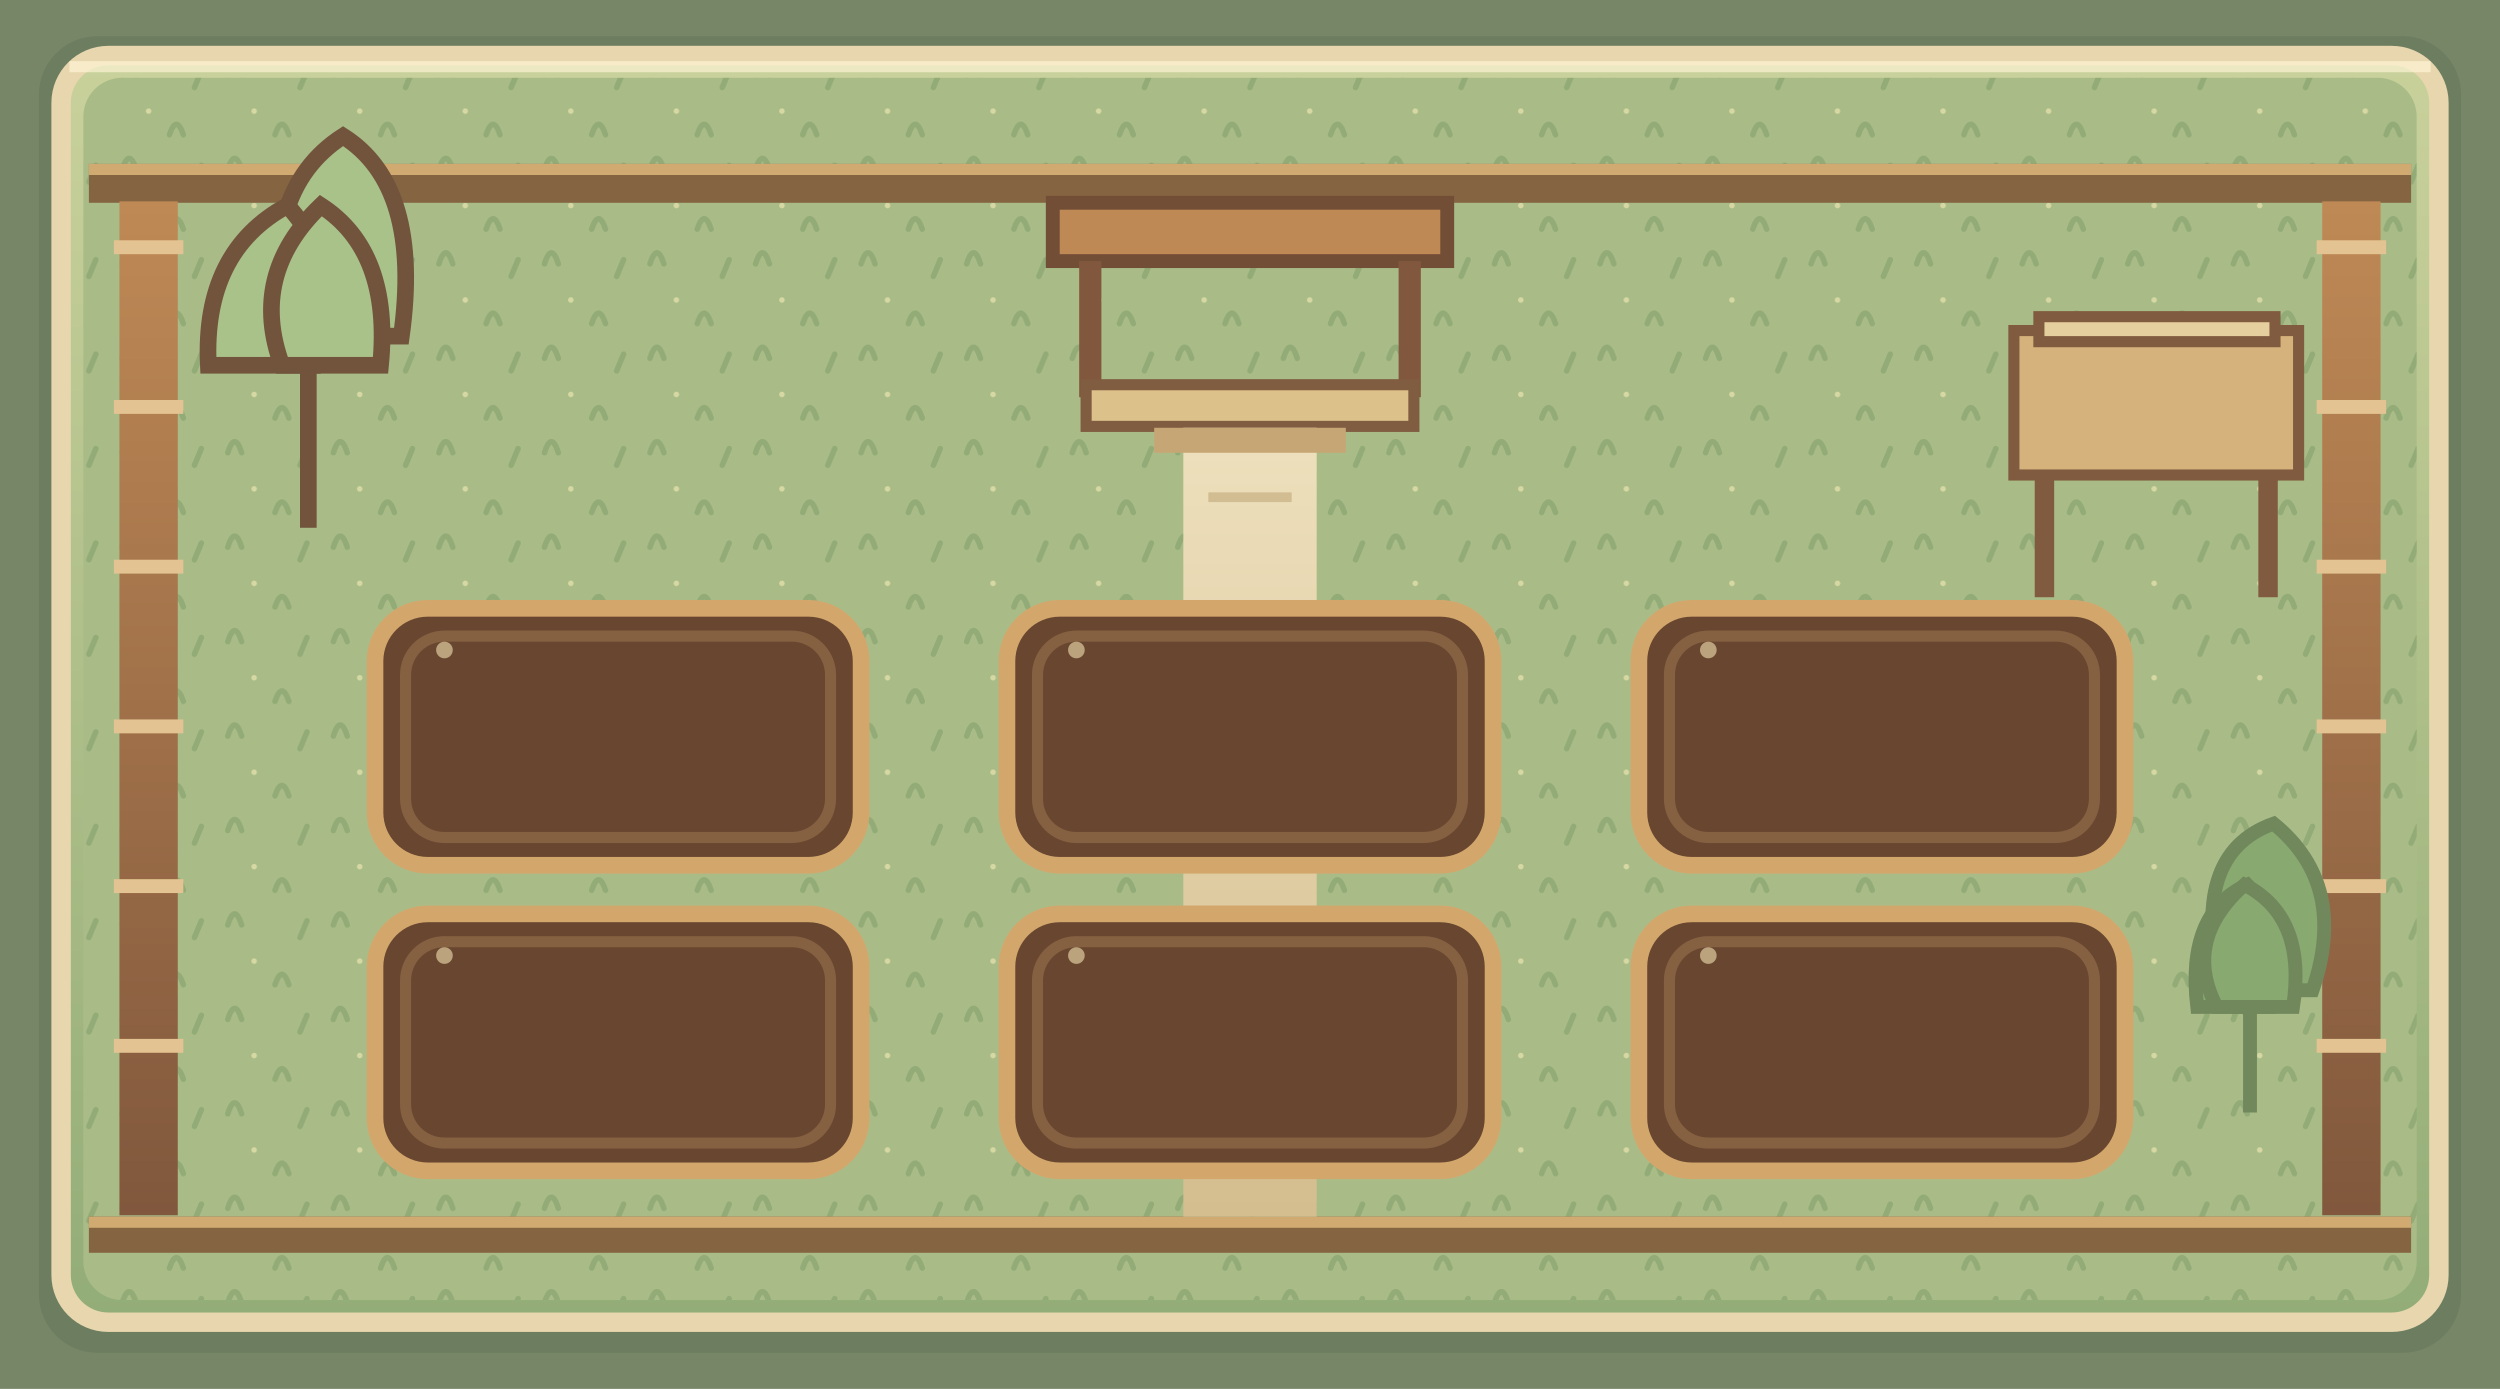
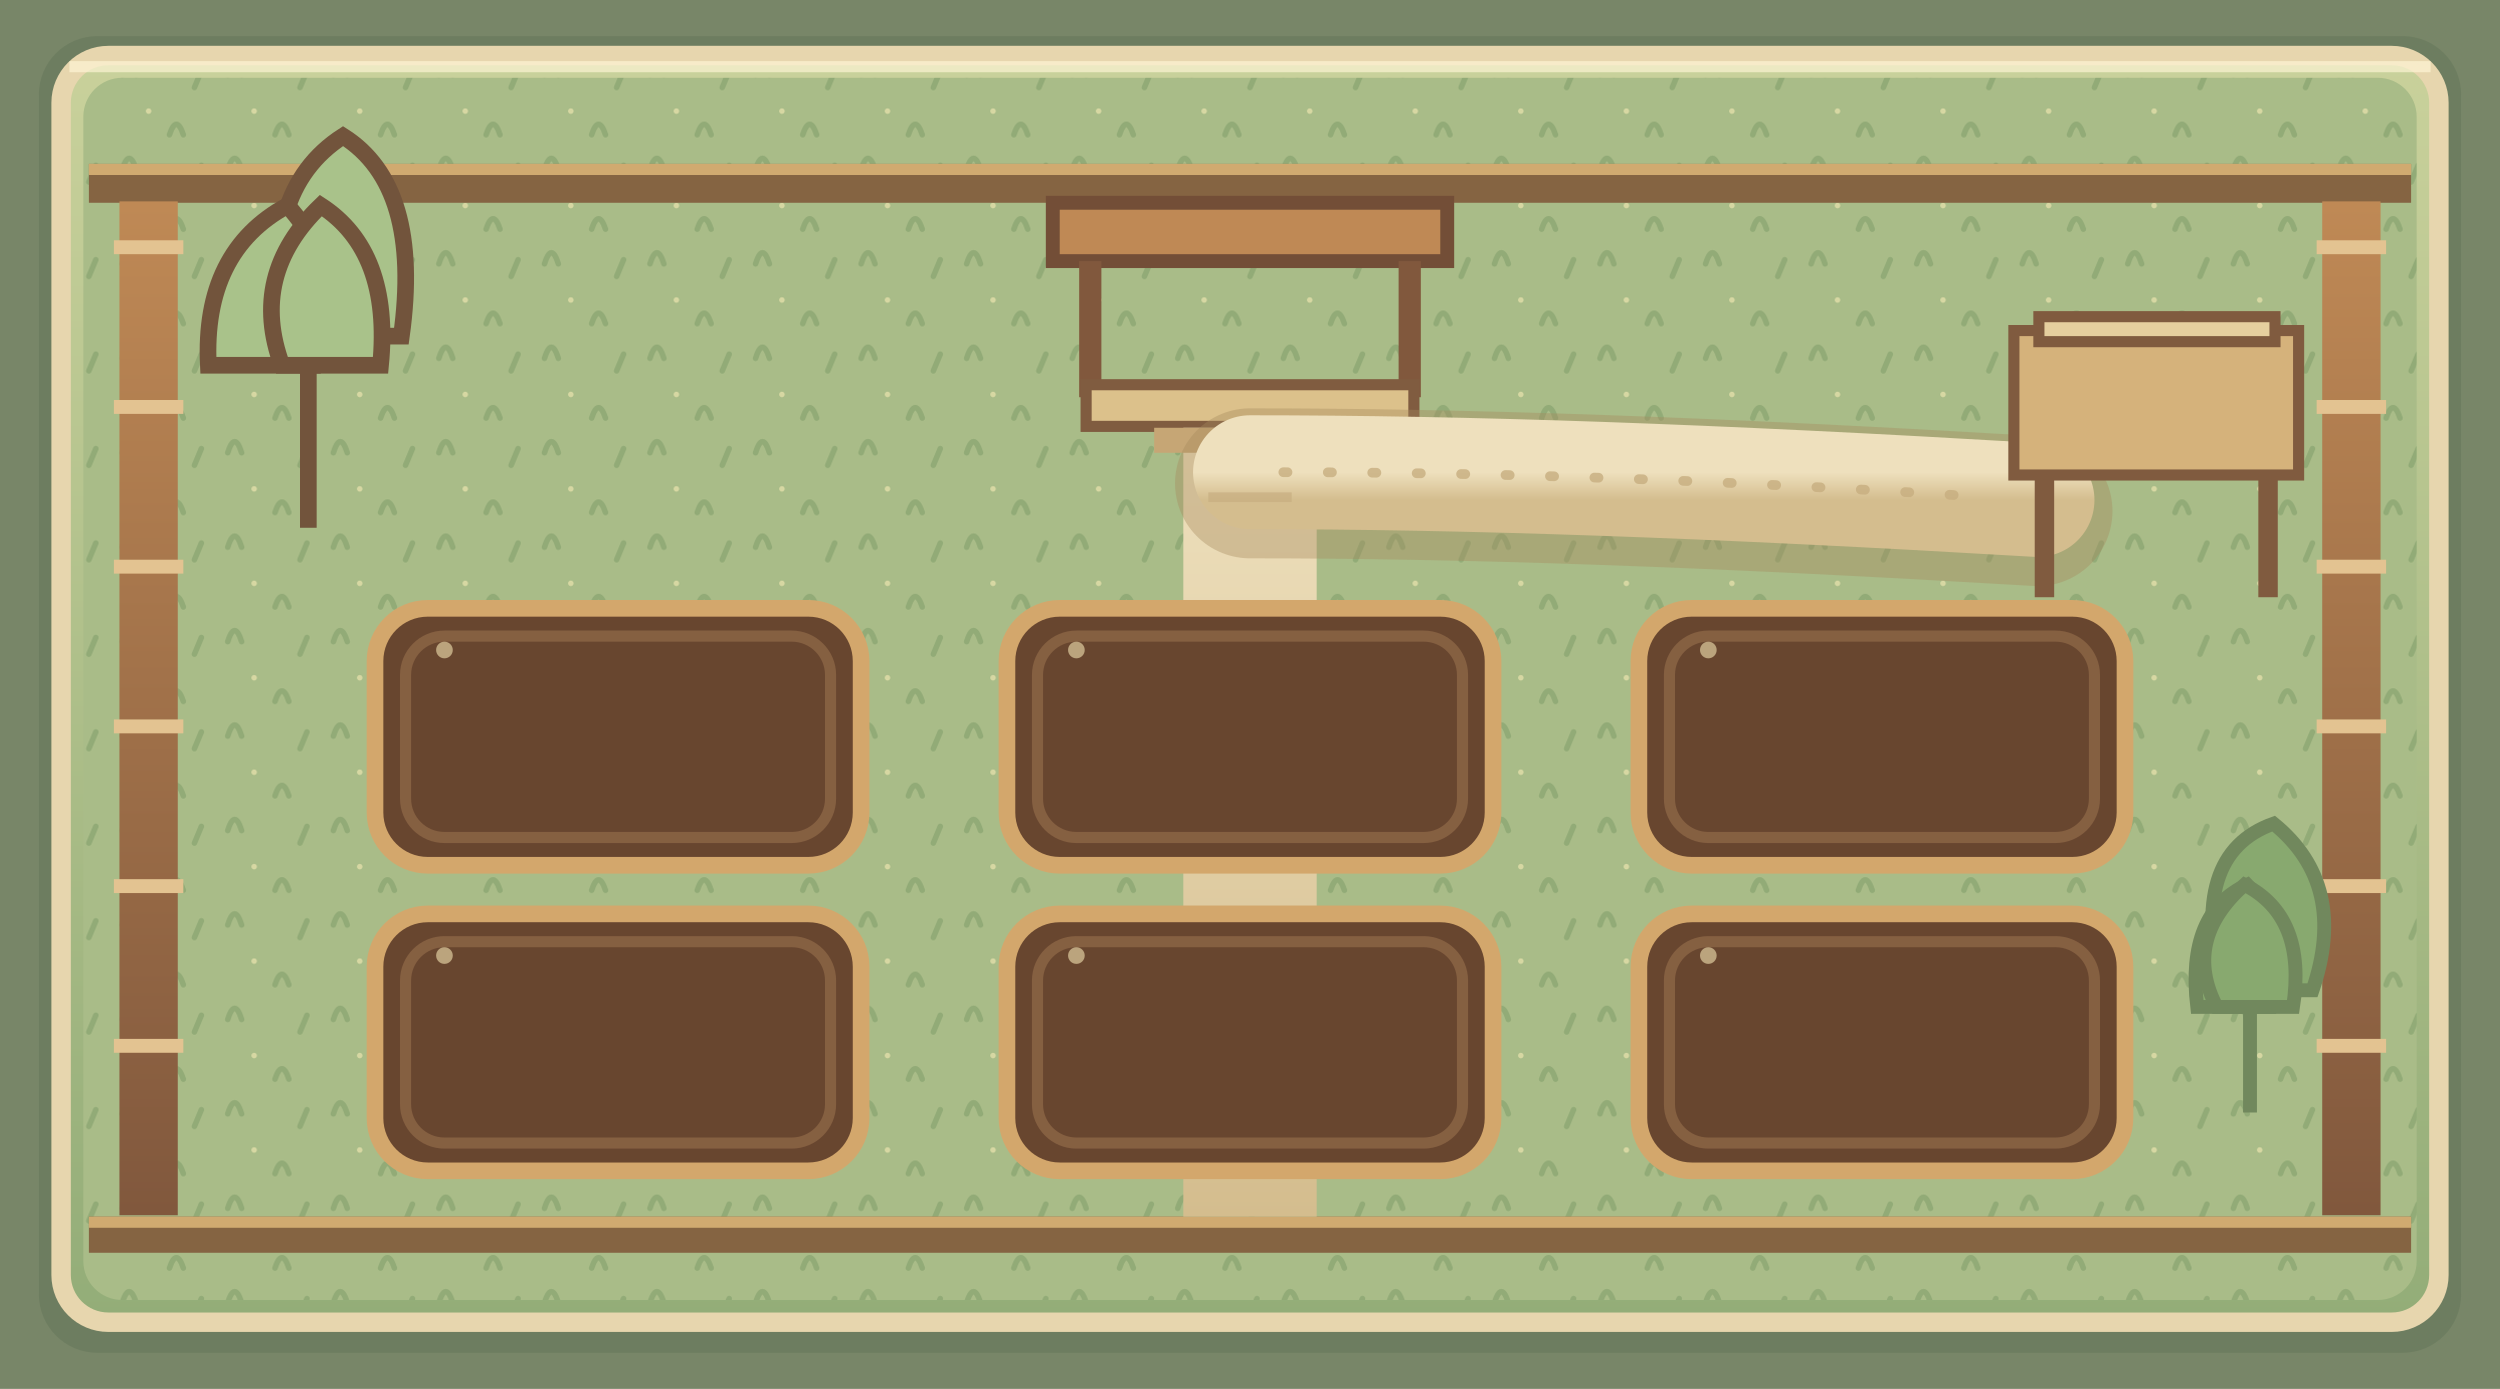
<svg xmlns="http://www.w3.org/2000/svg" width="1800" height="1000" viewBox="0 0 1800 1000">
  <defs>
    <linearGradient id="earth" x2="0" y2="1">
      <stop stop-color="#c9d19b" />
      <stop offset="1" stop-color="#93ad78" />
    </linearGradient>
    <linearGradient id="path" x2="0" y2="1">
      <stop stop-color="#eee0bd" />
      <stop offset="1" stop-color="#d4bd8e" />
    </linearGradient>
    <pattern id="grass" width="76" height="68" patternUnits="userSpaceOnUse">
      <rect width="76" height="68" fill="#a9bc88" />
      <path d="M12 54q5-16 10 0m24-25q5-15 10 0m8 34 5-12" fill="none" stroke="#7d9b68" stroke-width="4" stroke-linecap="round" opacity=".52" />
      <circle cx="31" cy="12" r="2" fill="#d6d7a2" />
    </pattern>
    <linearGradient id="wood" x2="0" y2="1">
      <stop stop-color="#bf8955" />
      <stop offset="1" stop-color="#81583d" />
    </linearGradient>
  </defs>
  <rect width="1800" height="1000" fill="#788668" />
  <rect x="28" y="26" width="1744" height="948" rx="42" fill="#55694e" opacity=".3" />
  <rect x="44" y="40" width="1712" height="912" rx="34" fill="url(#earth)" stroke="#e7d6ae" stroke-width="14" />
  <rect x="60" y="56" width="1680" height="880" rx="28" fill="url(#grass)" />
  <path d="M64 118h1672v28H64z" fill="#856442" />
  <path d="M64 118h1672v8H64z" fill="#d0aa70" />
  <path d="M64 876h1672v26H64z" fill="#856442" />
  <path d="M64 876h1672v8H64z" fill="#d0aa70" />
  <path d="M86 145h42v730H86zM1672 145h42v730h-42z" fill="url(#wood)" />
  <path d="M82 178h50m-50 115h50m-50 115h50m-50 115h50m-50 115h50m-50 115h50M1668 178h50m-50 115h50m-50 115h50m-50 115h50m-50 115h50m-50 115h50" stroke="#e3c391" stroke-width="10" />
  <path d="M758 146h284v42H758z" fill="#bf8955" stroke="#734e37" stroke-width="10" />
  <path d="M785 188v98m230-98v98" stroke="#81583d" stroke-width="16" />
  <path d="M782 277h236v30H782z" fill="#dcc18b" stroke="#805c40" stroke-width="8" />
  <path d="M852 308h96v568h-96z" fill="url(#path)" />
  <path d="M831 308h138v18H831z" fill="#c6a675" />
+   <path d="M900 348C1055 348 1230 354 1467 368" fill="none" stroke="#a58a5d" stroke-width="108" stroke-linecap="round" opacity=".38" />
+   <path d="M900 340C1055 340 1230 346 1467 360" fill="none" stroke="url(#path)" stroke-width="82" stroke-linecap="round" />
+   <path d="M924 340C1082 340 1245 346 1432 358" fill="none" stroke="#c7ae80" stroke-width="7" stroke-dasharray="3 29" stroke-linecap="round" opacity=".8" />
  <path d="M870 358h60m-60 78h60m-60 78h60m-60 78h60m-60 78h60m-60 78h60" stroke="#c7ae80" stroke-width="7" opacity=".7" />
  <g stroke="#72543c" stroke-width="12" fill="#a9c28a">
    <path d="M205 242q-20-104 42-144 57 36 42 144z" />
    <path d="M150 263q-4-82 57-115 48 54 20 115z" />
    <path d="M274 263q8-82-43-115-52 50-28 115z" />
    <path d="M222 263v117" fill="none" />
  </g>
  <g fill="#d5b27b" stroke="#805b3f" stroke-width="8">
    <path d="M1450 238h205v104h-205z" />
    <path d="M1472 342v88m161-88v88" fill="none" stroke-width="14" />
    <path d="M1468 228h170v18h-170z" fill="#e6cf9e" />
  </g>
  <g fill="#68462f" stroke="#d3a76c" stroke-width="12">
    <rect x="270" y="438" width="350" height="185" rx="38" />
    <rect x="725" y="438" width="350" height="185" rx="38" />
    <rect x="1180" y="438" width="350" height="185" rx="38" />
    <rect x="270" y="658" width="350" height="185" rx="38" />
    <rect x="725" y="658" width="350" height="185" rx="38" />
    <rect x="1180" y="658" width="350" height="185" rx="38" />
  </g>
  <g fill="none" stroke="#8f6847" stroke-width="8" opacity=".75">
    <rect x="292" y="458" width="306" height="145" rx="28" />
    <rect x="747" y="458" width="306" height="145" rx="28" />
    <rect x="1202" y="458" width="306" height="145" rx="28" />
    <rect x="292" y="678" width="306" height="145" rx="28" />
    <rect x="747" y="678" width="306" height="145" rx="28" />
    <rect x="1202" y="678" width="306" height="145" rx="28" />
  </g>
  <g fill="#fff0bd" opacity=".55">
    <circle cx="320" cy="468" r="6" />
    <circle cx="775" cy="468" r="6" />
    <circle cx="1230" cy="468" r="6" />
    <circle cx="320" cy="688" r="6" />
    <circle cx="775" cy="688" r="6" />
    <circle cx="1230" cy="688" r="6" />
  </g>
  <g stroke="#71885d" stroke-width="10" fill="#88a96f">
    <path d="M1600 713q-25-98 37-120 54 44 28 120z" />
    <path d="M1582 725q-8-68 36-88 47 48 18 88z" />
    <path d="M1651 725q10-65-35-88-45 40-20 88z" />
    <path d="M1620 724v77" fill="none" />
  </g>
  <path d="M50 48h1700" stroke="#fff6d7" stroke-width="8" opacity=".65" />
</svg>
